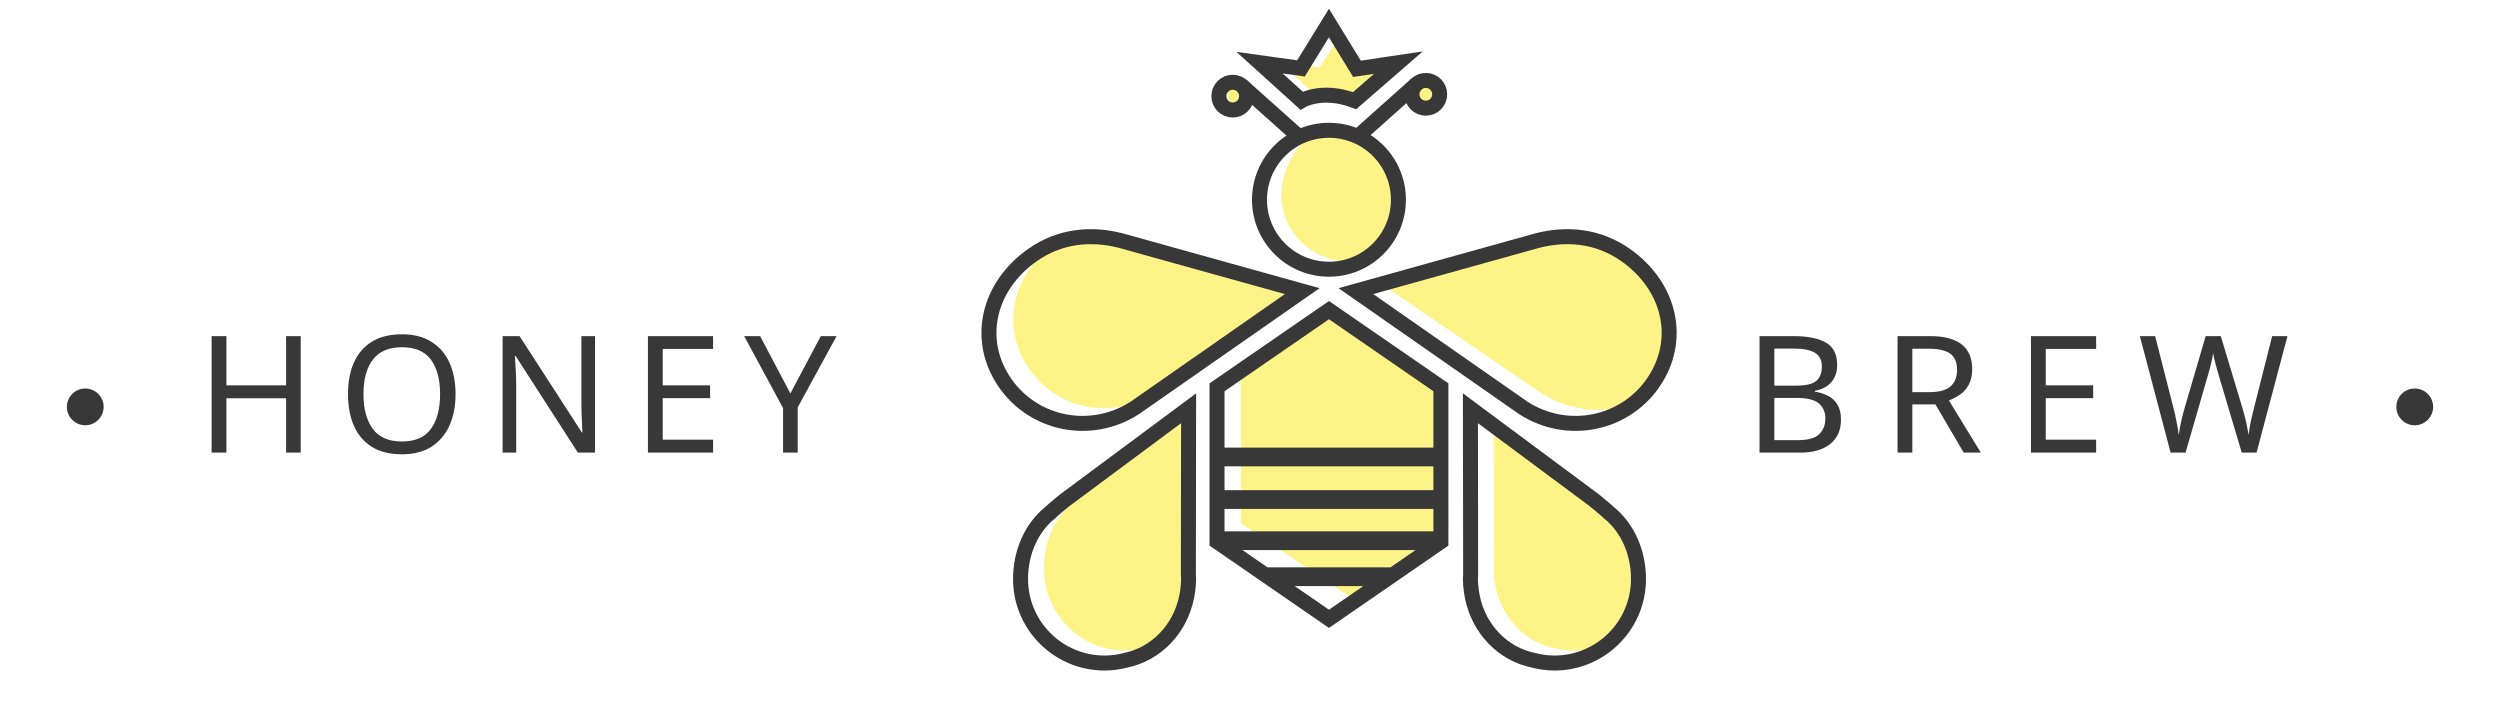
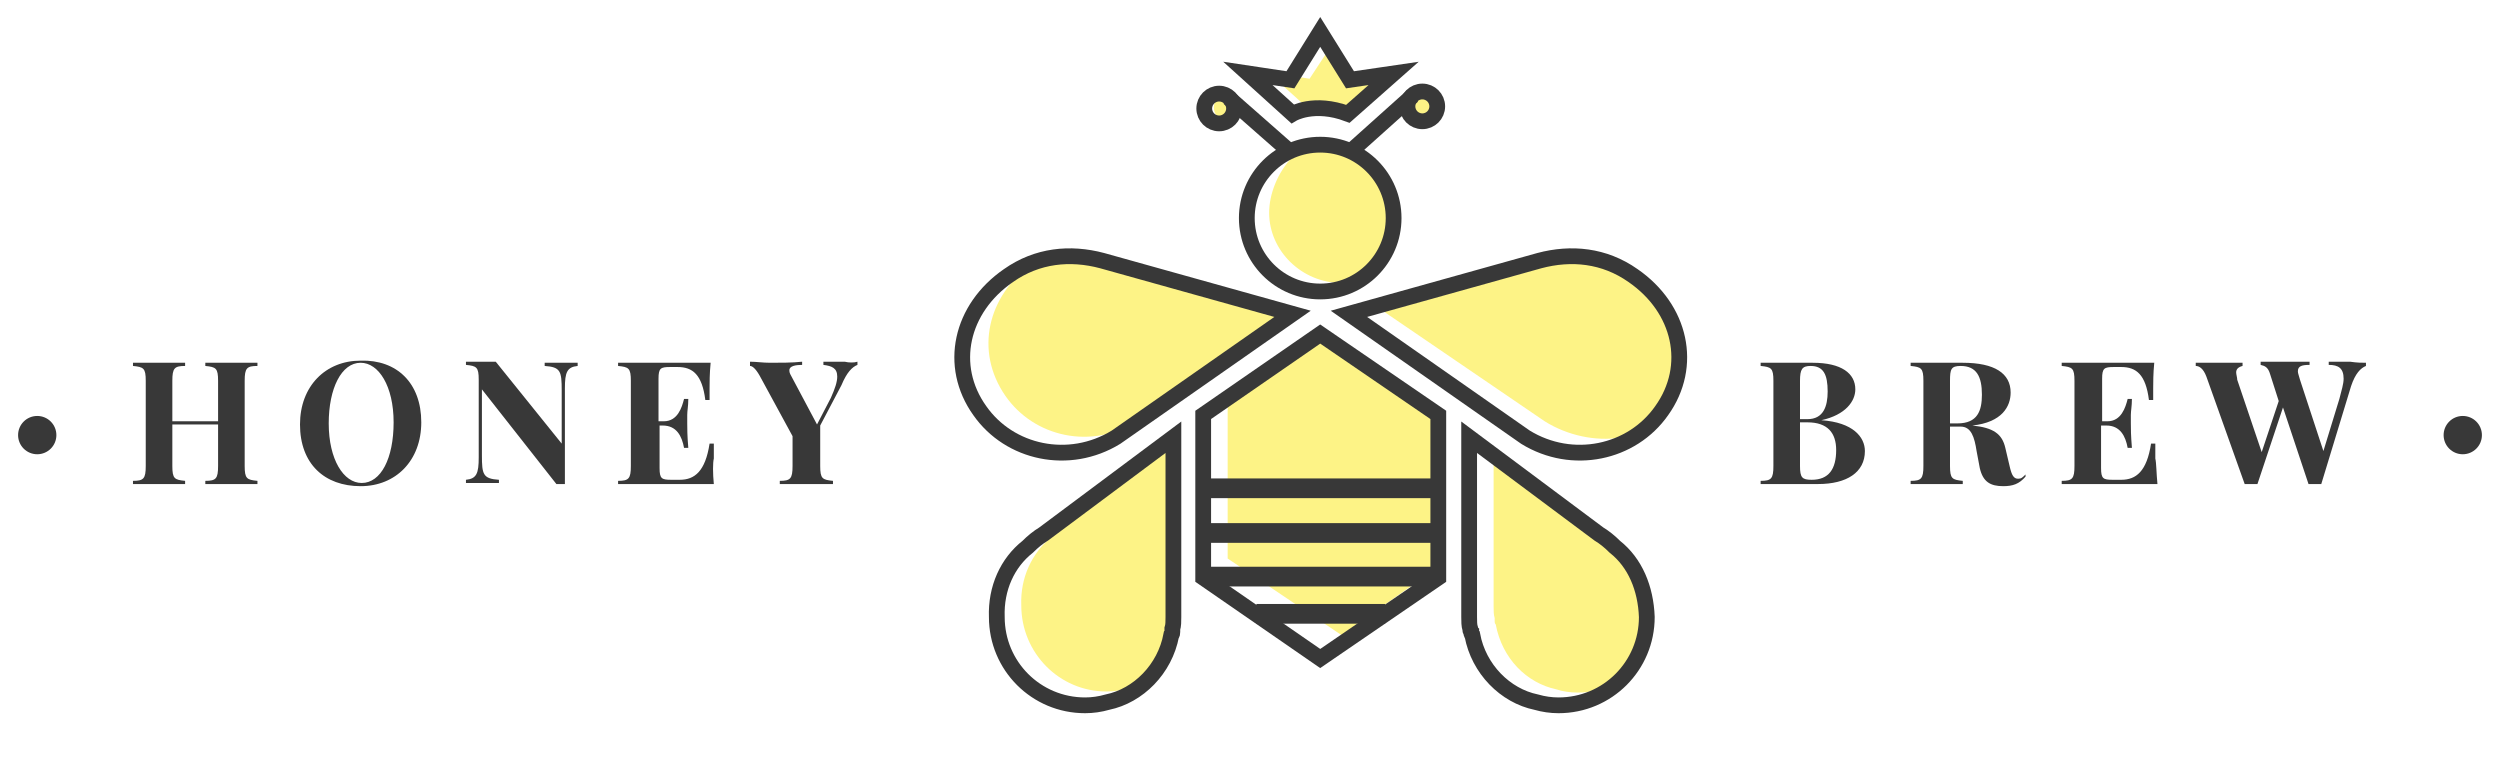
- <svg xmlns="http://www.w3.org/2000/svg" version="1.1" id="Layer_1" x="0px" y="0px" width="235px" height="66.302px" viewBox="0 0 235 66.302" enable-background="new 0 0 235 66.302" xml:space="preserve">
+ <svg xmlns="http://www.w3.org/2000/svg" version="1.1" id="Layer_1" x="0px" y="0px" viewBox="0 0 235 71.2" style="enable-background:new 0 0 235 71.2;" xml:space="preserve">
+   <style type="text/css">
+ 	.st0{fill:#FDF386;}
+ 	.st1{fill:none;stroke:#383838;stroke-width:1.482;stroke-miterlimit:10;}
+ 	.st2{fill:none;stroke:#383838;stroke-width:1.853;stroke-miterlimit:10;}
+ 	.st3{fill:#383838;}
+ </style>
  <g>
    <g>
      <g>
-         <polygon fill="#FDF386" points="116.641,35.498 125.829,29.151 135.991,35.999 136.155,49.557 126.801,56.041 116.641,49.193         " />
-         <line fill="#FDF386" x1="115.926" y1="42.168" x2="136.563" y2="42.168" />
-         <line fill="#FDF386" x1="115.926" y1="46.093" x2="136.563" y2="46.093" />
-         <line fill="#FDF386" x1="115.926" y1="49.888" x2="136.563" y2="49.888" />
-         <line fill="#FDF386" x1="120.616" y1="53.209" x2="131.875" y2="53.209" />
-         <path fill="#FDF386" d="M131.977,18.637c-0.178,1.896-1.531,5.961-5.088,5.961c-3.555,0-6.438-2.809-6.438-6.274     c0-3.466,3.104-7.479,6.438-6.274C128.848,12.757,132.299,15.186,131.977,18.637z" />
-         <path fill="#FDF386" d="M120.219,5.816l3.879,3.506c0,0,1.116-1.085,4.136,0.057l4.036-3.509l-3.962,0.542l-2.095-3.424     l-2.171,3.359L120.219,5.816z" />
-         <path fill="#FDF386" d="M147.266,22.537L147.266,22.537c2.775-0.724,3.093-0.224,5.599,1.529     c4.155,2.907,5.109,6.098,3.582,10.631c-1.463,4.339-7.461,4.858-11.541,2.271l0,0l-14.327-9.783L147.266,22.537z" />
-         <path fill="#FDF386" d="M106.439,22.983L106.439,22.983c-2.741-0.725-4.731-1.901-7.206-0.147     c-4.103,2.907-5.218,7.894-2.491,11.842c2.592,3.752,7.718,4.877,11.746,2.29l0,0l14.429-9.337L106.439,22.983z" />
+         <polygon class="st0" points="115.4,38.1 125.1,31.4 135.8,38.6 135.9,52.8 126.1,59.7 115.4,52.5    " />
+         <line class="st0" x1="114.7" y1="45.1" x2="136.4" y2="45.1" />
+         <line class="st0" x1="114.7" y1="49.2" x2="136.4" y2="49.2" />
+         <line class="st0" x1="114.7" y1="53.2" x2="136.4" y2="53.2" />
+         <line class="st0" x1="119.6" y1="56.7" x2="131.4" y2="56.7" />
+         <path class="st0" d="M131.5,20.3c-0.2,2-1.6,6.3-5.4,6.3c-3.7,0-6.8-3-6.8-6.6s3.3-7.9,6.8-6.6C128.3,14.1,131.9,16.7,131.5,20.3     z" />
+         <path class="st0" d="M119.2,6.8l4.1,3.7c0,0,1.2-1.1,4.3,0.1l4.2-3.7l-4.2,0.6l-2.2-3.6l-2.3,3.5L119.2,6.8z" />
+         <path class="st0" d="M147.6,24.4L147.6,24.4c2.9-0.8,3.3-0.2,5.9,1.6c4.4,3.1,5.4,6.4,3.8,11.2c-1.5,4.6-7.8,5.1-12.1,2.4l0,0     l-15.1-10.3L147.6,24.4z" />
+         <path class="st0" d="M104.7,24.9L104.7,24.9c-2.9-0.8-5-2-7.6-0.2c-4.3,3.1-5.5,8.3-2.6,12.5c2.7,3.9,8.1,5.1,12.4,2.4l0,0     l15.2-9.8L104.7,24.9z" />
        <g>
-           <circle fill="#FDF386" cx="134.468" cy="8.735" r="1.278" />
+           <circle class="st0" cx="134.2" cy="9.9" r="1.3" />
        </g>
        <g>
-           <circle fill="#FDF386" cx="116.669" cy="8.903" r="1.279" />
+           <circle class="st0" cx="115.4" cy="10.1" r="1.3" />
        </g>
-         <path fill="#FDF386" d="M151.845,48.245c-0.489-0.484,0,0-0.394-0.358l-11.057-8.452l0.021,13.554     c-0.006,0.143-0.021,0.284-0.021,0.431c0,0.363,0.035,0.718,0.082,1.068c0.011,0.103,0.026,0.204,0.044,0.304     c0.015,0.092,0.03,0.185,0.05,0.274c0.582,3.011,2.767,5.275,5.46,5.844c0.603,0.161,1.234,0.256,1.888,0.256     c4.155,0,6.1-3.103,6.1-7.381C154.018,51.344,153.559,49.663,151.845,48.245z" />
-         <path fill="#FDF386" d="M100.843,47.288c0.498-0.482,0.94-0.799,1.339-1.156l9.688-7.762l0.09,14.77c-1.445,0.15,0-0.146,0,0     c0,0.363-0.033,0.718-0.081,1.067c-0.014,0.104-0.029,0.205-0.047,0.305c-0.015,0.091-0.03,0.184-0.049,0.273     c-0.593,3.009-1.346,5.555-4.086,6.124c-0.614,0.161-1.256,0.256-1.92,0.256c-4.225,0-7.648-3.469-7.648-7.747     C98.128,50.978,99.101,48.707,100.843,47.288z" />
+         <path class="st0" d="M152.4,51.5c-0.5-0.5,0,0-0.4-0.4l-11.6-8.9l0,14.3c0,0.1,0,0.3,0,0.5c0,0.4,0,0.8,0.1,1.1     c0,0.1,0,0.2,0,0.3c0,0.1,0,0.2,0.1,0.3c0.6,3.2,2.9,5.5,5.7,6.1c0.6,0.2,1.3,0.3,2,0.3c4.4,0,6.4-3.3,6.4-7.8     C154.7,54.7,154.2,53,152.4,51.5z" />
+         <path class="st0" d="M98.8,50.5c0.5-0.5,1-0.8,1.4-1.2l10.2-8.2l0.1,15.5c-1.5,0.2,0-0.2,0,0c0,0.4,0,0.8-0.1,1.1     c0,0.1,0,0.2,0,0.3c0,0.1,0,0.2-0.1,0.3c-0.6,3.2-1.4,5.8-4.3,6.4c-0.6,0.2-1.3,0.3-2,0.3c-4.4,0-8-3.6-8-8.1     C95.9,54.3,97,52,98.8,50.5z" />
      </g>
-       <polygon fill="none" stroke="#383838" stroke-width="1.41" stroke-miterlimit="10" points="114.4,36.405 124.922,29.151     135.444,36.405 135.444,50.916 124.922,58.169 114.4,50.916   " />
-       <line fill="none" stroke="#383838" stroke-width="1.762" stroke-miterlimit="10" x1="114.4" y1="42.956" x2="135.444" y2="42.956" />
-       <line fill="none" stroke="#383838" stroke-width="1.762" stroke-miterlimit="10" x1="114.4" y1="46.958" x2="135.444" y2="46.958" />
-       <line fill="none" stroke="#383838" stroke-width="1.762" stroke-miterlimit="10" x1="114.4" y1="50.827" x2="135.444" y2="50.827" />
-       <line fill="none" stroke="#383838" stroke-width="1.762" stroke-miterlimit="10" x1="119.183" y1="54.212" x2="130.663" y2="54.212" />
-       <circle fill="none" stroke="#383838" stroke-width="1.41" stroke-miterlimit="10" cx="124.922" cy="18.777" r="6.529" />
-       <path fill="none" stroke="#383838" stroke-width="1.41" stroke-miterlimit="10" d="M118.394,5.888l3.954,3.575    c0,0,1.909-1.164,4.985,0l4.118-3.577l-3.896,0.582l-2.634-4.304l-2.631,4.266L118.394,5.888z" />
-       <path fill="none" stroke="#383838" stroke-width="1.41" stroke-miterlimit="10" d="M144.468,22.626L144.468,22.626    c2.829-0.738,5.765-0.454,8.321,1.334c4.235,2.964,5.388,8.05,2.57,12.075c-2.676,3.827-7.969,4.973-12.129,2.335l0,0    l-15.778-11.004L144.468,22.626z" />
-       <path fill="none" stroke="#383838" stroke-width="1.41" stroke-miterlimit="10" d="M105.394,22.626L105.394,22.626    c-2.829-0.738-5.766-0.454-8.321,1.334c-4.235,2.964-5.387,8.05-2.571,12.075c2.676,3.827,7.969,4.973,12.128,2.335l0,0    l15.78-11.004L105.394,22.626z" />
+       <polygon class="st1" points="113.1,39 124.1,31.4 135.2,39 135.2,54.3 124.1,61.9 113.1,54.3   " />
+       <line class="st2" x1="113.1" y1="45.9" x2="135.2" y2="45.9" />
+       <line class="st2" x1="113.1" y1="50.1" x2="135.2" y2="50.1" />
+       <line class="st2" x1="113.1" y1="54.2" x2="135.2" y2="54.2" />
+       <line class="st2" x1="118.1" y1="57.7" x2="130.2" y2="57.7" />
+       <circle class="st1" cx="124.1" cy="20.5" r="6.9" />
+       <path class="st1" d="M117.3,6.9l4.2,3.8c0,0,2-1.2,5.2,0l4.3-3.8l-4.1,0.6L124.1,3l-2.8,4.5L117.3,6.9z" />
+       <path class="st1" d="M144.7,24.5L144.7,24.5c3-0.8,6.1-0.5,8.8,1.4c4.5,3.1,5.7,8.5,2.7,12.7c-2.8,4-8.4,5.2-12.8,2.5l0,0    l-16.6-11.6L144.7,24.5z" />
+       <path class="st1" d="M103.6,24.5L103.6,24.5c-3-0.8-6.1-0.5-8.8,1.4c-4.5,3.1-5.7,8.5-2.7,12.7c2.8,4,8.4,5.2,12.8,2.5l0,0    l16.6-11.6L103.6,24.5z" />
      <g>
-         <line fill="none" stroke="#383838" stroke-width="1.41" stroke-miterlimit="10" x1="133.147" y1="7.904" x2="127.69" y2="12.777" />
-         <circle fill="none" stroke="#383838" stroke-width="1.41" stroke-miterlimit="10" cx="134.027" cy="8.864" r="1.304" />
+         <line class="st1" x1="132.8" y1="9" x2="127" y2="14.2" />
+         <circle class="st1" cx="133.7" cy="10" r="1.4" />
      </g>
      <g>
-         <line fill="none" stroke="#383838" stroke-width="1.41" stroke-miterlimit="10" x1="116.757" y1="8.076" x2="122.215" y2="12.948" />
-         <circle fill="none" stroke="#383838" stroke-width="1.41" stroke-miterlimit="10" cx="115.878" cy="9.037" r="1.304" />
+         <line class="st1" x1="115.5" y1="9.2" x2="121.3" y2="14.3" />
+         <circle class="st1" cx="114.6" cy="10.2" r="1.4" />
      </g>
-       <path fill="none" stroke="#383838" stroke-width="1.41" stroke-miterlimit="10" d="M151.215,48.175    c-0.516-0.492-0.973-0.814-1.386-1.177l-11.61-8.621l0.022,15.61c-0.009,0.146-0.022,0.292-0.022,0.439    c0,0.372,0.032,0.731,0.083,1.09c0.014,0.104,0.031,0.207,0.049,0.31c0.015,0.093,0.03,0.188,0.05,0.28    c0.613,3.068,2.905,5.379,5.735,5.958c0.635,0.165,1.296,0.261,1.981,0.261c4.364,0,7.9-3.537,7.9-7.899    C154.018,51.938,153.013,49.623,151.215,48.175z" />
-       <path fill="none" stroke="#383838" stroke-width="1.41" stroke-miterlimit="10" d="M98.733,48.175    c0.516-0.492,0.973-0.814,1.384-1.177l11.612-8.621l-0.021,15.61c0.008,0.146,0.021,0.292,0.021,0.439    c0,0.372-0.035,0.731-0.084,1.09c-0.013,0.104-0.029,0.207-0.047,0.31c-0.018,0.093-0.032,0.188-0.053,0.28    c-0.612,3.068-2.905,5.379-5.733,5.958c-0.635,0.165-1.297,0.261-1.982,0.261c-4.363,0-7.899-3.537-7.899-7.899    C95.931,51.938,96.935,49.623,98.733,48.175z" />
+       <path class="st1" d="M151.8,51.4c-0.5-0.5-1-0.9-1.5-1.2l-12.2-9.1l0,16.4c0,0.2,0,0.3,0,0.5c0,0.4,0,0.8,0.1,1.1    c0,0.1,0,0.2,0.1,0.3c0,0.1,0,0.2,0.1,0.3c0.6,3.2,3.1,5.7,6,6.3c0.7,0.2,1.4,0.3,2.1,0.3c4.6,0,8.3-3.7,8.3-8.3    C154.7,55.3,153.7,52.9,151.8,51.4z" />
+       <path class="st1" d="M96.6,51.4c0.5-0.5,1-0.9,1.5-1.2l12.2-9.1l0,16.4c0,0.2,0,0.3,0,0.5c0,0.4,0,0.8-0.1,1.1c0,0.1,0,0.2,0,0.3    c0,0.1,0,0.2-0.1,0.3c-0.6,3.2-3.1,5.7-6,6.3c-0.7,0.2-1.4,0.3-2.1,0.3c-4.6,0-8.3-3.7-8.3-8.3C93.6,55.3,94.7,52.9,96.6,51.4z" />
    </g>
    <g>
-       <text transform="matrix(1 0 0 1 18.4082 42.5469)">
-         <tspan x="0" y="0" fill="#383838" font-family="'PlayfairDisplay-Bold'" font-size="15.343" letter-spacing="2">HONEY </tspan>
-         <tspan x="74.946" y="0" fill="#383838" font-family="'PlayfairDisplay-Bold'" font-size="15.343" letter-spacing="16">	</tspan>
-         <tspan x="94.82" y="0" fill="#383838" font-family="'PlayfairDisplay-Bold'" font-size="15.343" letter-spacing="2">        </tspan>
-         <tspan x="145.504" y="0" fill="#383838" font-family="'PlayfairDisplay-Bold'" font-size="15.343" letter-spacing="3">BREW</tspan>
-       </text>
      <g>
-         <circle fill="#383838" cx="226.984" cy="38.247" r="1.729" />
-         <circle fill="#383838" cx="8.015" cy="38.247" r="1.728" />
+         <path class="st3" d="M24.2,34.4c-1,0-1.2,0.2-1.2,1.4v8c0,1.2,0.2,1.3,1.2,1.4v0.3c-0.5,0-1.5,0-2.4,0c-0.9,0-1.9,0-2.5,0v-0.3     c1,0,1.2-0.2,1.2-1.4v-3.9h-4.3v3.9c0,1.2,0.2,1.3,1.2,1.4v0.3c-0.6,0-1.5,0-2.4,0c-1,0-2,0-2.5,0v-0.3c1,0,1.2-0.2,1.2-1.4v-8     c0-1.2-0.2-1.3-1.2-1.4v-0.3c0.5,0,1.5,0,2.5,0c0.9,0,1.9,0,2.4,0v0.3c-1,0-1.2,0.2-1.2,1.4v3.8h4.3v-3.8c0-1.2-0.2-1.3-1.2-1.4     v-0.3c0.6,0,1.6,0,2.5,0c1,0,1.9,0,2.4,0V34.4z" />
+         <path class="st3" d="M39.6,39.7c0,3.6-2.4,6-5.7,6c-3.4,0-5.7-2.1-5.7-5.8c0-3.6,2.4-6,5.7-6C37.3,33.8,39.6,36,39.6,39.7z      M30.9,39.8c0,3.4,1.4,5.6,3.1,5.6c1.8,0,3-2.3,3-5.7c0-3.4-1.4-5.6-3.1-5.6C32.1,34.1,30.9,36.5,30.9,39.8z" />
+         <path class="st3" d="M54.3,34.4c-1,0.1-1.2,0.6-1.2,2.1v9c-0.1,0-0.3,0-0.4,0c-0.1,0-0.3,0-0.4,0l-7-8.9v6.2     c0,1.8,0.1,2.2,1.6,2.3v0.3c-0.4,0-1.2,0-1.7,0c-0.5,0-1.1,0-1.4,0v-0.3c1-0.1,1.2-0.6,1.2-2.1v-7.3c0-1.2-0.2-1.3-1.2-1.4v-0.3     c0.3,0,0.9,0,1.4,0c0.5,0,1,0,1.4,0l6.2,7.7v-5c0-1.8-0.1-2.2-1.6-2.3v-0.3c0.4,0,1.2,0,1.7,0c0.5,0,1.1,0,1.4,0V34.4z" />
+         <path class="st3" d="M67.1,45.5c-1.1,0-2.6,0-3.7,0c-1.1,0-3.5,0-5.3,0v-0.3c1,0,1.2-0.2,1.2-1.4v-8c0-1.2-0.2-1.3-1.2-1.4v-0.3     c1.8,0,4.2,0,5.3,0c1,0,2.4,0,3.4,0c-0.1,1-0.1,1.9-0.1,2.4c0,0.4,0,0.8,0,1.1h-0.4c-0.3-2.4-1.2-3.1-2.6-3.1h-0.7     c-0.9,0-1.1,0.1-1.1,1.1v4h0.5c1.3,0,1.7-1.3,1.9-2.1h0.4c0,0.7-0.1,1.1-0.1,1.5c0,0.3,0,0.5,0,0.8c0,0.5,0,1.1,0.1,2.3h-0.4     c-0.2-1.1-0.7-2.1-2-2.1H62V44c0,1,0.2,1.1,1.1,1.1h0.8c1.4,0,2.4-0.8,2.8-3.4h0.4c0,0.3,0,0.8,0,1.4C67,43.5,67,44.5,67.1,45.5z     " />
+         <path class="st3" d="M80.6,34v0.3c-0.5,0.2-1,0.7-1.5,1.9L77.1,40v3.8c0,1.2,0.2,1.3,1.2,1.4v0.3c-0.6,0-1.6,0-2.5,0     c-1,0-2,0-2.5,0v-0.3c1,0,1.2-0.2,1.2-1.4V41l-3.1-5.7c-0.4-0.7-0.7-0.9-0.9-0.9V34c0.6,0,1.2,0.1,1.9,0.1c0.9,0,2.1,0,3-0.1v0.3     c-0.6,0-1.2,0.1-1.2,0.5c0,0.1,0,0.2,0.1,0.4l2.5,4.7l1.3-2.5c0.4-0.9,0.6-1.5,0.6-2c0-0.8-0.5-1-1.3-1.1V34c0.7,0,1.3,0,2,0     C79.8,34.1,80.3,34.1,80.6,34z" />
+         <path class="st3" d="M171.2,39.5c3,0.2,4.1,1.6,4.1,2.9c0,2-1.7,3.1-4.4,3.1c-0.5,0-1.5,0-2.9,0c-1,0-1.9,0-2.5,0v-0.3     c1,0,1.2-0.2,1.2-1.4v-8c0-1.2-0.2-1.3-1.2-1.4v-0.3c0.5,0,1.5,0,2.4,0c1.1,0,2.1,0,2.5,0c2.7,0,4,1,4,2.5     C174.4,37.7,173.5,39,171.2,39.5L171.2,39.5z M169.2,35.8v3.6h0.7c1.5,0,1.9-1.2,1.9-2.6c0-1.6-0.4-2.4-1.6-2.4     C169.4,34.4,169.2,34.7,169.2,35.8z M172.6,42.3c0-1.6-0.8-2.6-2.7-2.6h-0.7v4.1c0,1.1,0.2,1.3,1.1,1.3     C171.9,45.1,172.6,44.1,172.6,42.3z" />
+         <path class="st3" d="M190.4,44.8c-0.6,0.7-1.2,0.9-2.1,0.9c-1.2,0-1.9-0.4-2.2-1.7l-0.3-1.6c-0.2-1.3-0.5-2.3-1.5-2.3h-1v3.7     c0,1.2,0.2,1.3,1.2,1.4v0.3c-0.6,0-1.5,0-2.4,0c-1,0-2,0-2.5,0v-0.3c1,0,1.2-0.2,1.2-1.4v-8c0-1.2-0.2-1.3-1.2-1.4v-0.3     c0.5,0,1.5,0,2.4,0c1.1,0,2.1,0,2.5,0c3,0,4.5,1,4.5,2.8c0,1.3-0.8,2.8-3.6,3.1h0c2,0.2,2.8,0.8,3.1,2.1l0.4,1.7     c0.2,0.9,0.4,1.2,0.8,1.2c0.3,0,0.4-0.1,0.7-0.4L190.4,44.8z M183.3,35.8v4h0.7c1.9,0,2.3-1.2,2.3-2.7c0-1.7-0.5-2.7-2-2.7     C183.4,34.4,183.3,34.7,183.3,35.8z" />
+         <path class="st3" d="M202.8,45.5c-1.1,0-2.6,0-3.7,0c-1.1,0-3.5,0-5.3,0v-0.3c1,0,1.2-0.2,1.2-1.4v-8c0-1.2-0.2-1.3-1.2-1.4v-0.3     c1.8,0,4.2,0,5.3,0c1,0,2.4,0,3.4,0c-0.1,1-0.1,1.9-0.1,2.4c0,0.4,0,0.8,0,1.1h-0.4c-0.3-2.4-1.2-3.1-2.6-3.1h-0.7     c-0.9,0-1.1,0.1-1.1,1.1v4h0.5c1.3,0,1.7-1.3,1.9-2.1h0.4c0,0.7-0.1,1.1-0.1,1.5c0,0.3,0,0.5,0,0.8c0,0.5,0,1.1,0.1,2.3h-0.4     c-0.2-1.1-0.7-2.1-2-2.1h-0.5V44c0,1,0.2,1.1,1.1,1.1h0.8c1.4,0,2.4-0.8,2.8-3.4h0.4c0,0.3,0,0.8,0,1.4     C202.7,43.5,202.7,44.5,202.8,45.5z" />
+         <path class="st3" d="M222.4,34.1v0.3c-0.5,0.2-1,0.7-1.4,1.9l-2.8,9.2c-0.2,0-0.4,0-0.6,0c-0.2,0-0.4,0-0.6,0l-2.4-7.2l-2.4,7.2     c-0.2,0-0.4,0-0.6,0c-0.2,0-0.4,0-0.6,0l-3.6-10.1c-0.3-0.8-0.7-1-1-1v-0.3c0.6,0,1.6,0,2.4,0c0.9,0,1.6,0,2,0v0.3     c-0.4,0.1-0.6,0.3-0.6,0.6c0,0.2,0.1,0.5,0.1,0.7l2.3,6.8l1.6-4.8l-0.8-2.5c-0.2-0.7-0.5-0.8-0.9-0.9v-0.3c0.6,0,1.5,0,2.3,0     c0.9,0,1.8,0,2.3,0v0.3c-0.7,0-1.1,0.1-1.1,0.6c0,0.2,0.1,0.4,0.2,0.8l2.2,6.7l1.5-4.9c0.2-0.8,0.4-1.4,0.4-1.9     c0-1-0.5-1.3-1.4-1.3v-0.3c0.7,0,1.3,0,2,0C221.6,34.1,222,34.1,222.4,34.1z" />
+       </g>
+       <g>
+         <circle class="st3" cx="231.5" cy="40.9" r="1.8" />
+         <circle class="st3" cx="3.5" cy="40.9" r="1.8" />
      </g>
    </g>
  </g>
</svg>
